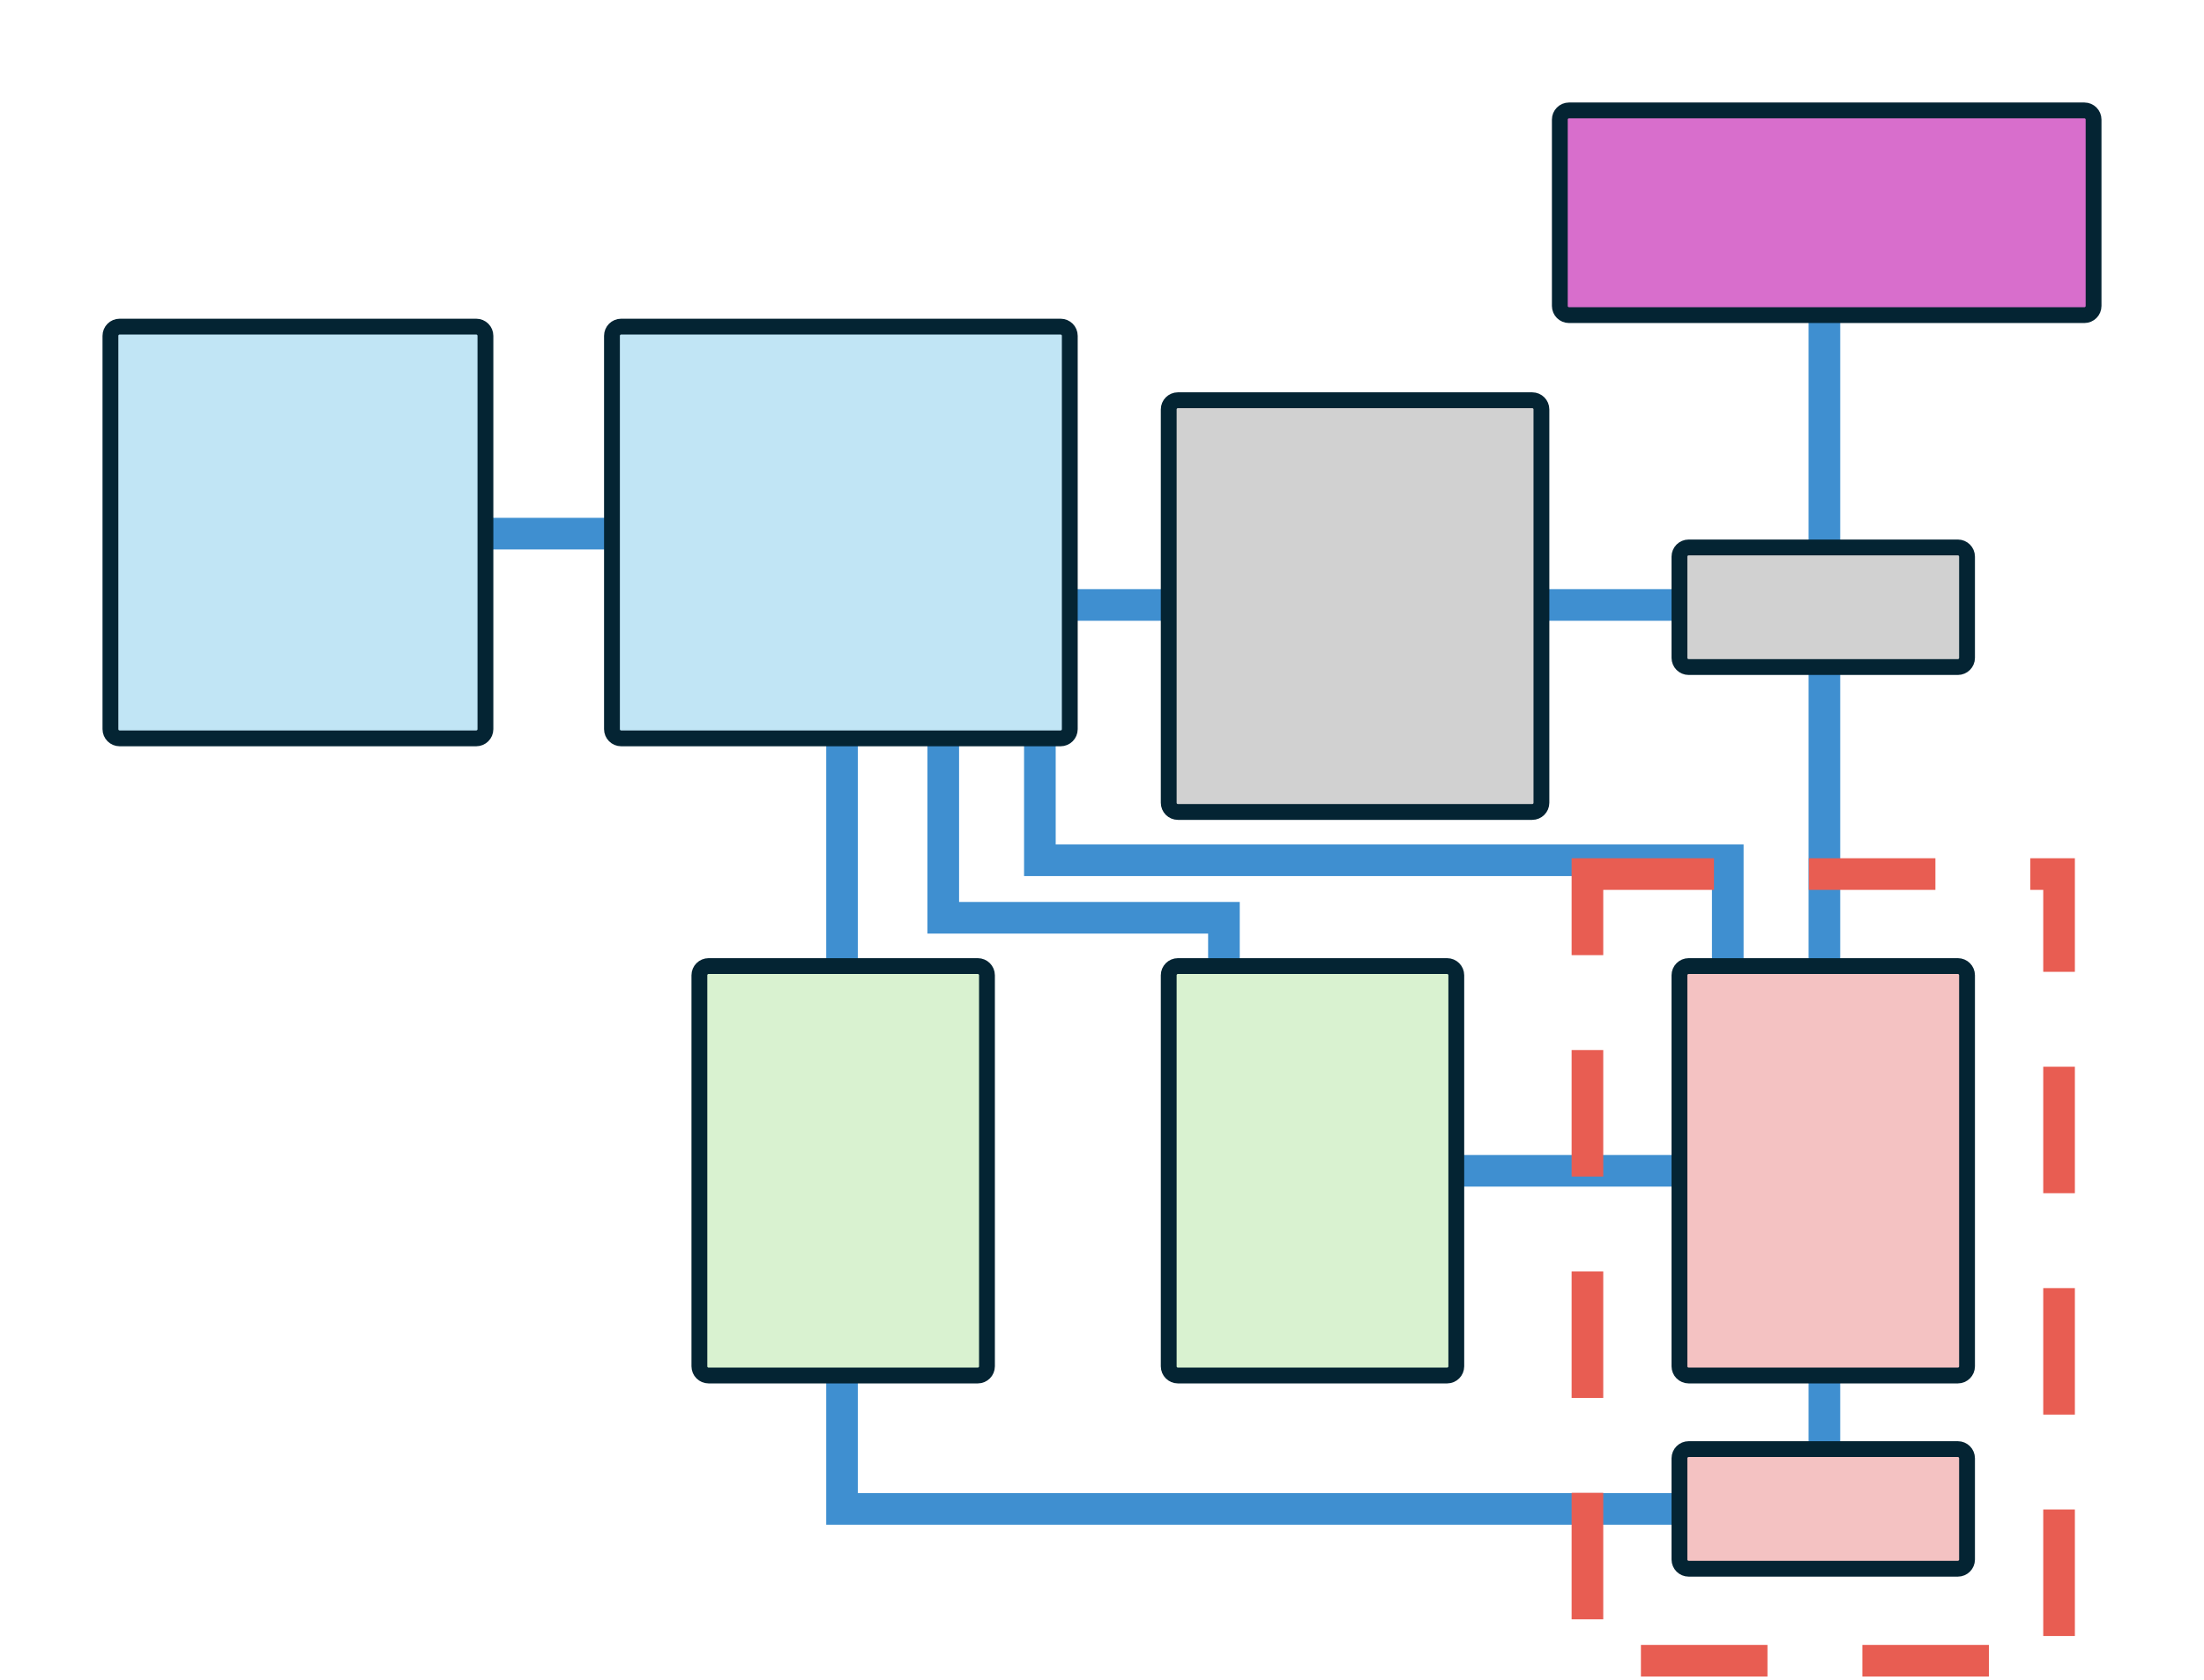
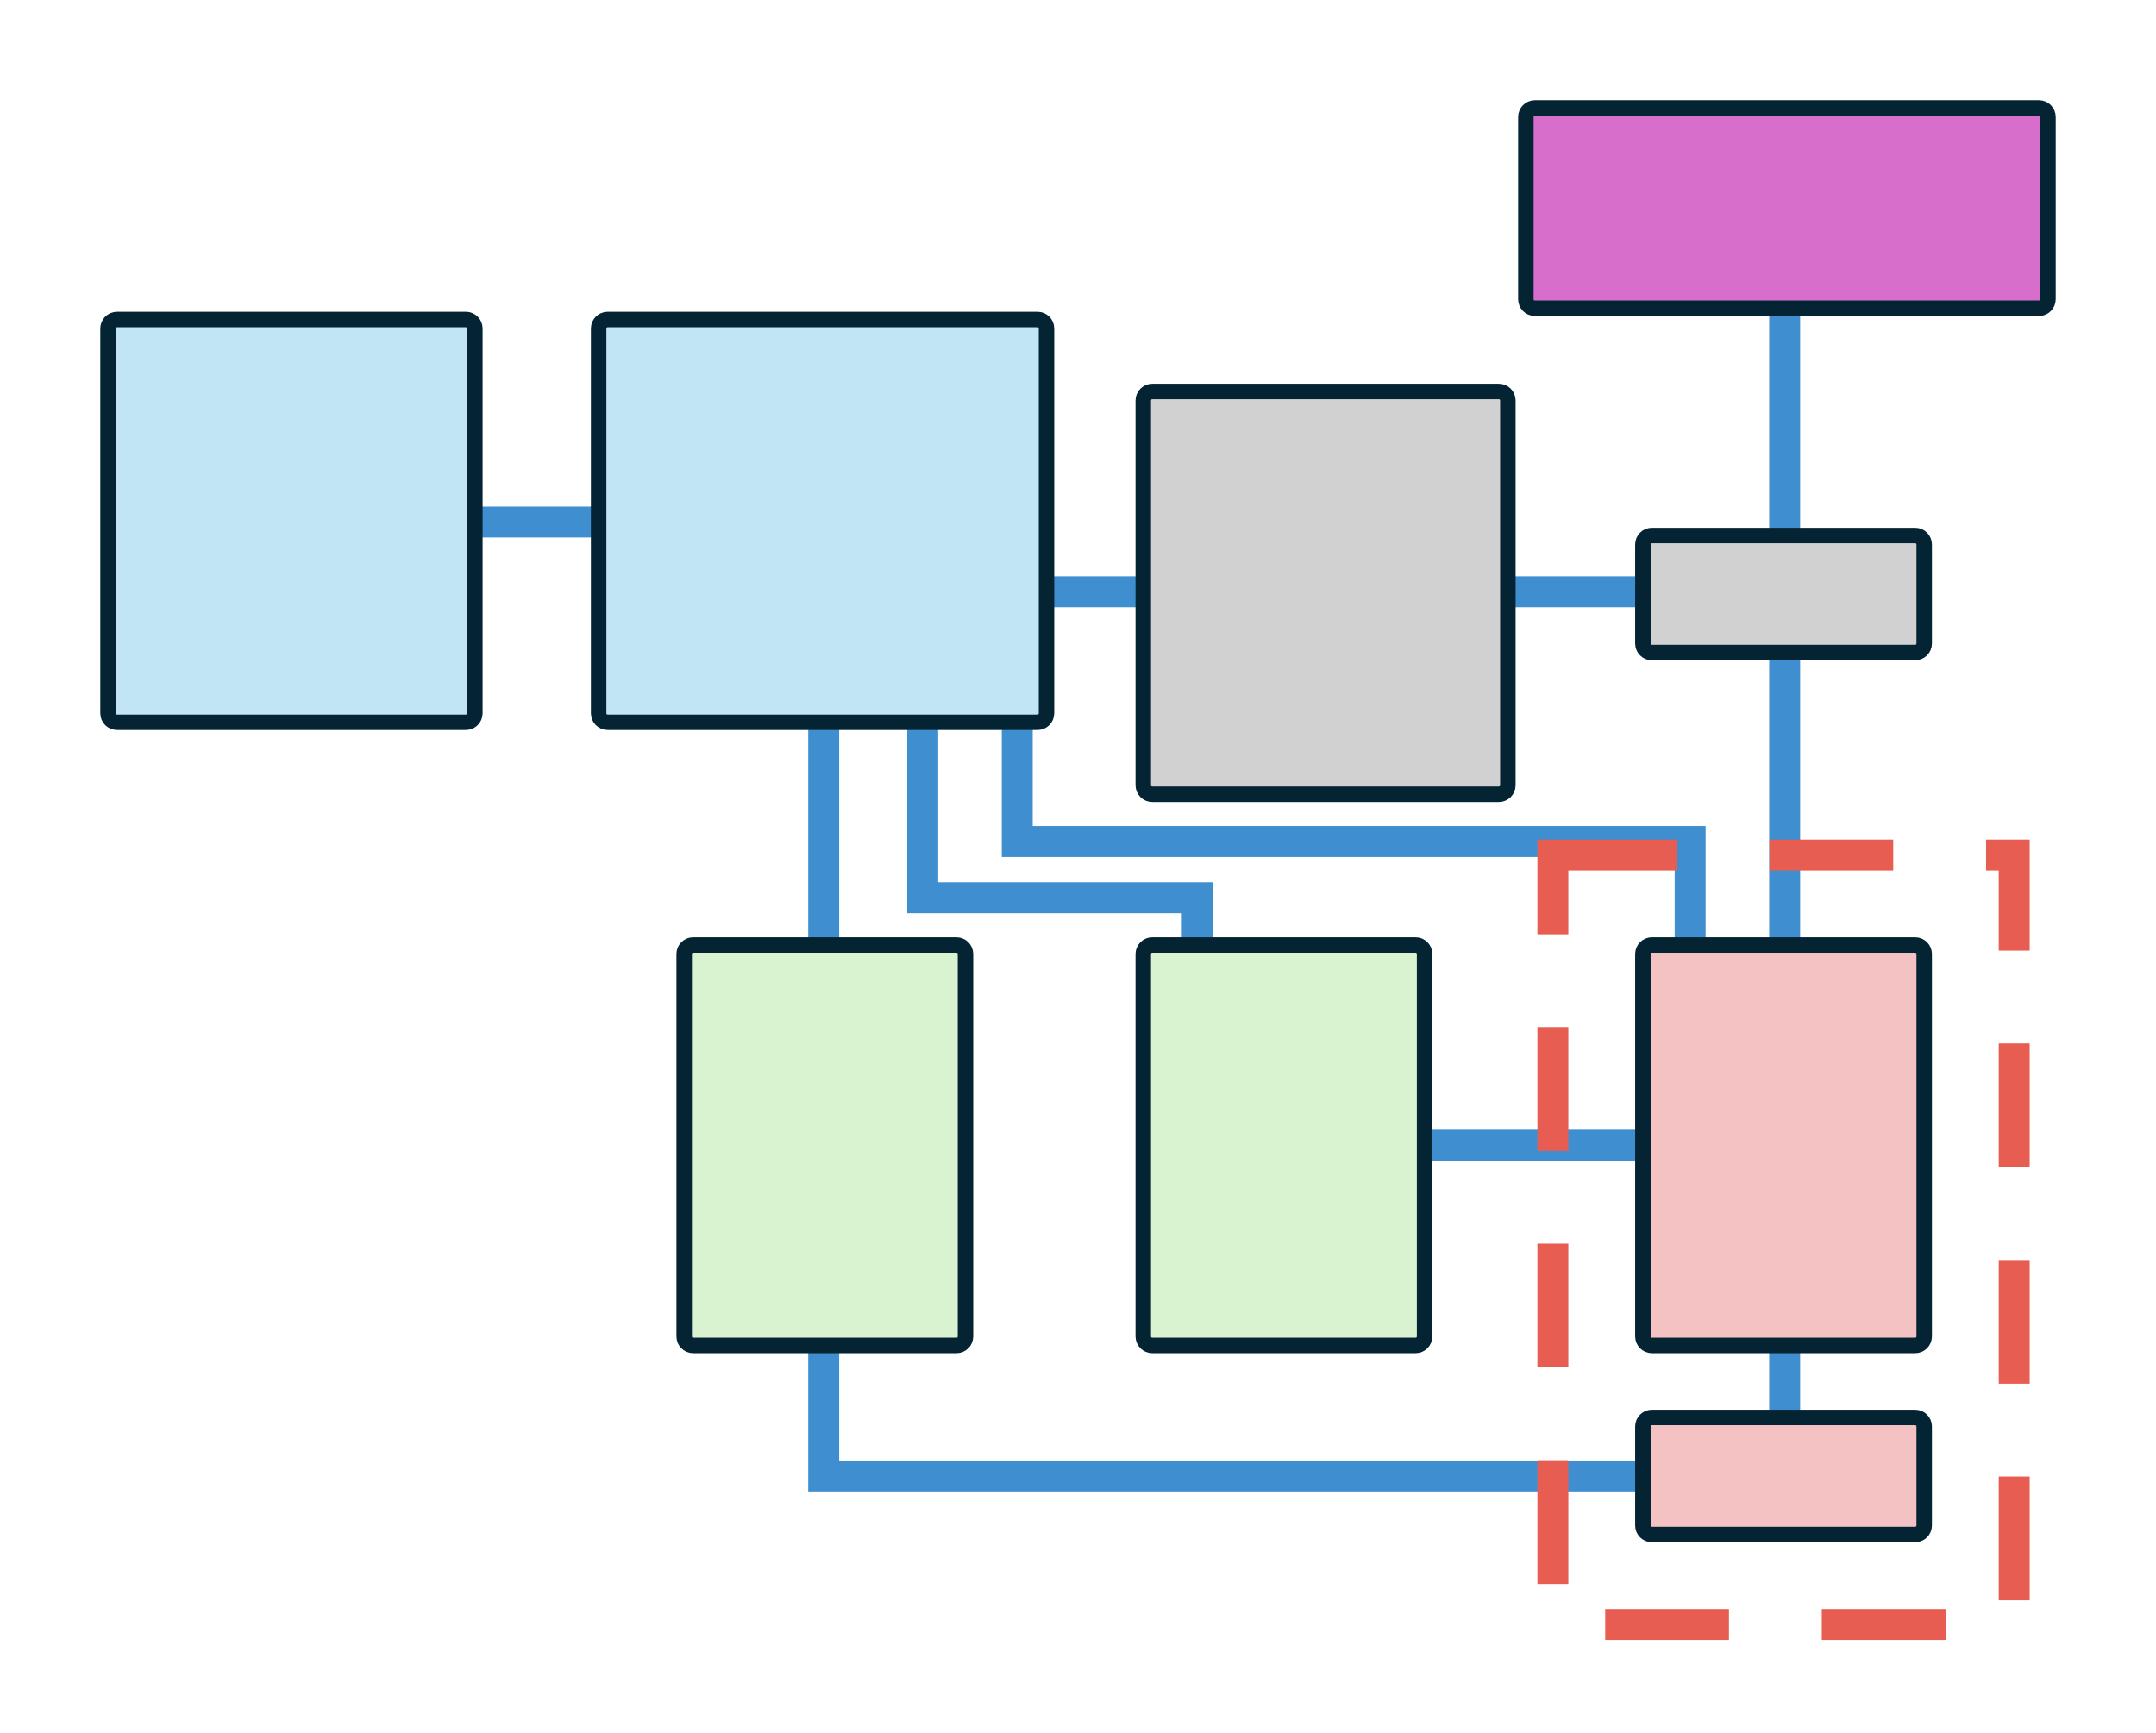
- <svg xmlns="http://www.w3.org/2000/svg" version="1.1" class="td-diagram" viewBox="-48 -142 958 730" preserveAspectRatio="xMidYMid meet" role="img">
+ <svg xmlns="http://www.w3.org/2000/svg" version="1.1" class="td-diagram" viewBox="-48 -142 958 770" preserveAspectRatio="xMidYMid meet" role="img">
  <path d="M163 90L218 90" fill="none" stroke="#3F8FD0" stroke-width="13.75" stroke-linecap="square" stroke-linejoin="miter" class="td-edge" data-edge="mainboard~toolhead_board" data-kind="signal" />
  <path d="M417 121L460 121" fill="none" stroke="#3F8FD0" stroke-width="13.75" stroke-linecap="square" stroke-linejoin="miter" class="td-edge" data-edge="toolhead_board~motor" data-kind="power" />
  <path d="M318 179L318 278" fill="none" stroke="#3F8FD0" stroke-width="13.75" stroke-linecap="square" stroke-linejoin="miter" class="td-edge" data-edge="toolhead_board~part_cooling_fan" data-kind="power" />
  <path d="M362 179L362 257L484 257L484 278" fill="none" stroke="#3F8FD0" stroke-width="13.75" stroke-linecap="square" stroke-linejoin="miter" class="td-edge" data-edge="toolhead_board~hotend_fan" data-kind="power" />
  <path d="M404 179L404 232L703 232L703 278" fill="none" stroke="#3F8FD0" stroke-width="13.75" stroke-linecap="square" stroke-linejoin="miter" class="td-edge" data-edge="toolhead_board~heatsink" data-kind="power" />
  <path d="M622 121L682 121" fill="none" stroke="#3F8FD0" stroke-width="13.75" stroke-linecap="square" stroke-linejoin="miter" class="td-edge" data-edge="motor~gears" data-kind="mechanical" />
  <path d="M745 -5L745 96" fill="none" stroke="#3F8FD0" stroke-width="13.75" stroke-linecap="square" stroke-linejoin="miter" class="td-edge" data-edge="ams~gears" data-kind="filament" />
  <path d="M745 148L745 278" fill="none" stroke="#3F8FD0" stroke-width="13.75" stroke-linecap="square" stroke-linejoin="miter" class="td-edge" data-edge="gears~heatsink" data-kind="filament" />
  <path d="M745 456L745 488" fill="none" stroke="#3F8FD0" stroke-width="13.75" stroke-linecap="square" stroke-linejoin="miter" class="td-edge" data-edge="heatsink~nozzle" data-kind="filament" />
  <path d="M585 367L682 367" fill="none" stroke="#3F8FD0" stroke-width="13.75" stroke-linecap="square" stroke-linejoin="miter" class="td-edge" data-edge="hotend_fan~heatsink" data-kind="air" />
  <path d="M318 456L318 514L682 514" fill="none" stroke="#3F8FD0" stroke-width="13.75" stroke-linecap="square" stroke-linejoin="miter" class="td-edge" data-edge="part_cooling_fan~nozzle" data-kind="air" />
  <g class="td-block" data-block="ams" data-group="feed">
    <rect x="630" y="-94" width="232" height="89" rx="4" fill="#D86ECC" stroke="#042433" stroke-width="6.88" />
  </g>
  <g class="td-block" data-block="mainboard" data-group="control">
    <rect x="0" y="0" width="163" height="179" rx="4" fill="#C1E5F5" stroke="#042433" stroke-width="6.88" />
  </g>
  <g class="td-block" data-block="toolhead_board" data-group="control">
    <rect x="218" y="0" width="199" height="179" rx="4" fill="#C1E5F5" stroke="#042433" stroke-width="6.88" />
  </g>
  <g class="td-block" data-block="motor" data-group="drive">
    <rect x="460" y="32" width="162" height="179" rx="4" fill="#D1D1D1" stroke="#042433" stroke-width="6.88" />
  </g>
  <g class="td-block" data-block="gears" data-group="drive">
    <rect x="682" y="96" width="125" height="52" rx="4" fill="#D1D1D1" stroke="#042433" stroke-width="6.88" />
  </g>
  <g class="td-block" data-block="part_cooling_fan" data-group="cooling">
    <rect x="256" y="278" width="125" height="178" rx="4" fill="#D9F2D0" stroke="#042433" stroke-width="6.88" />
  </g>
  <g class="td-block" data-block="hotend_fan" data-group="cooling">
    <rect x="460" y="278" width="125" height="178" rx="4" fill="#D9F2D0" stroke="#042433" stroke-width="6.88" />
  </g>
  <g class="td-block is-tool" data-block="heatsink" data-group="hot">
    <rect x="682" y="278" width="125" height="178" rx="4" fill="#F4C2C2" stroke="#042433" stroke-width="6.88" />
  </g>
  <g class="td-block is-tool" data-block="nozzle" data-group="hot">
    <rect x="682" y="488" width="125" height="52" rx="4" fill="#F4C2C2" stroke="#042433" stroke-width="6.88" />
  </g>
  <path class="td-boundary" d="M642 238L847 238L847 580L642 580Z" fill="none" stroke="#E85D52" stroke-width="13.75" stroke-dasharray="55 41.25" stroke-linejoin="miter" />
</svg>
